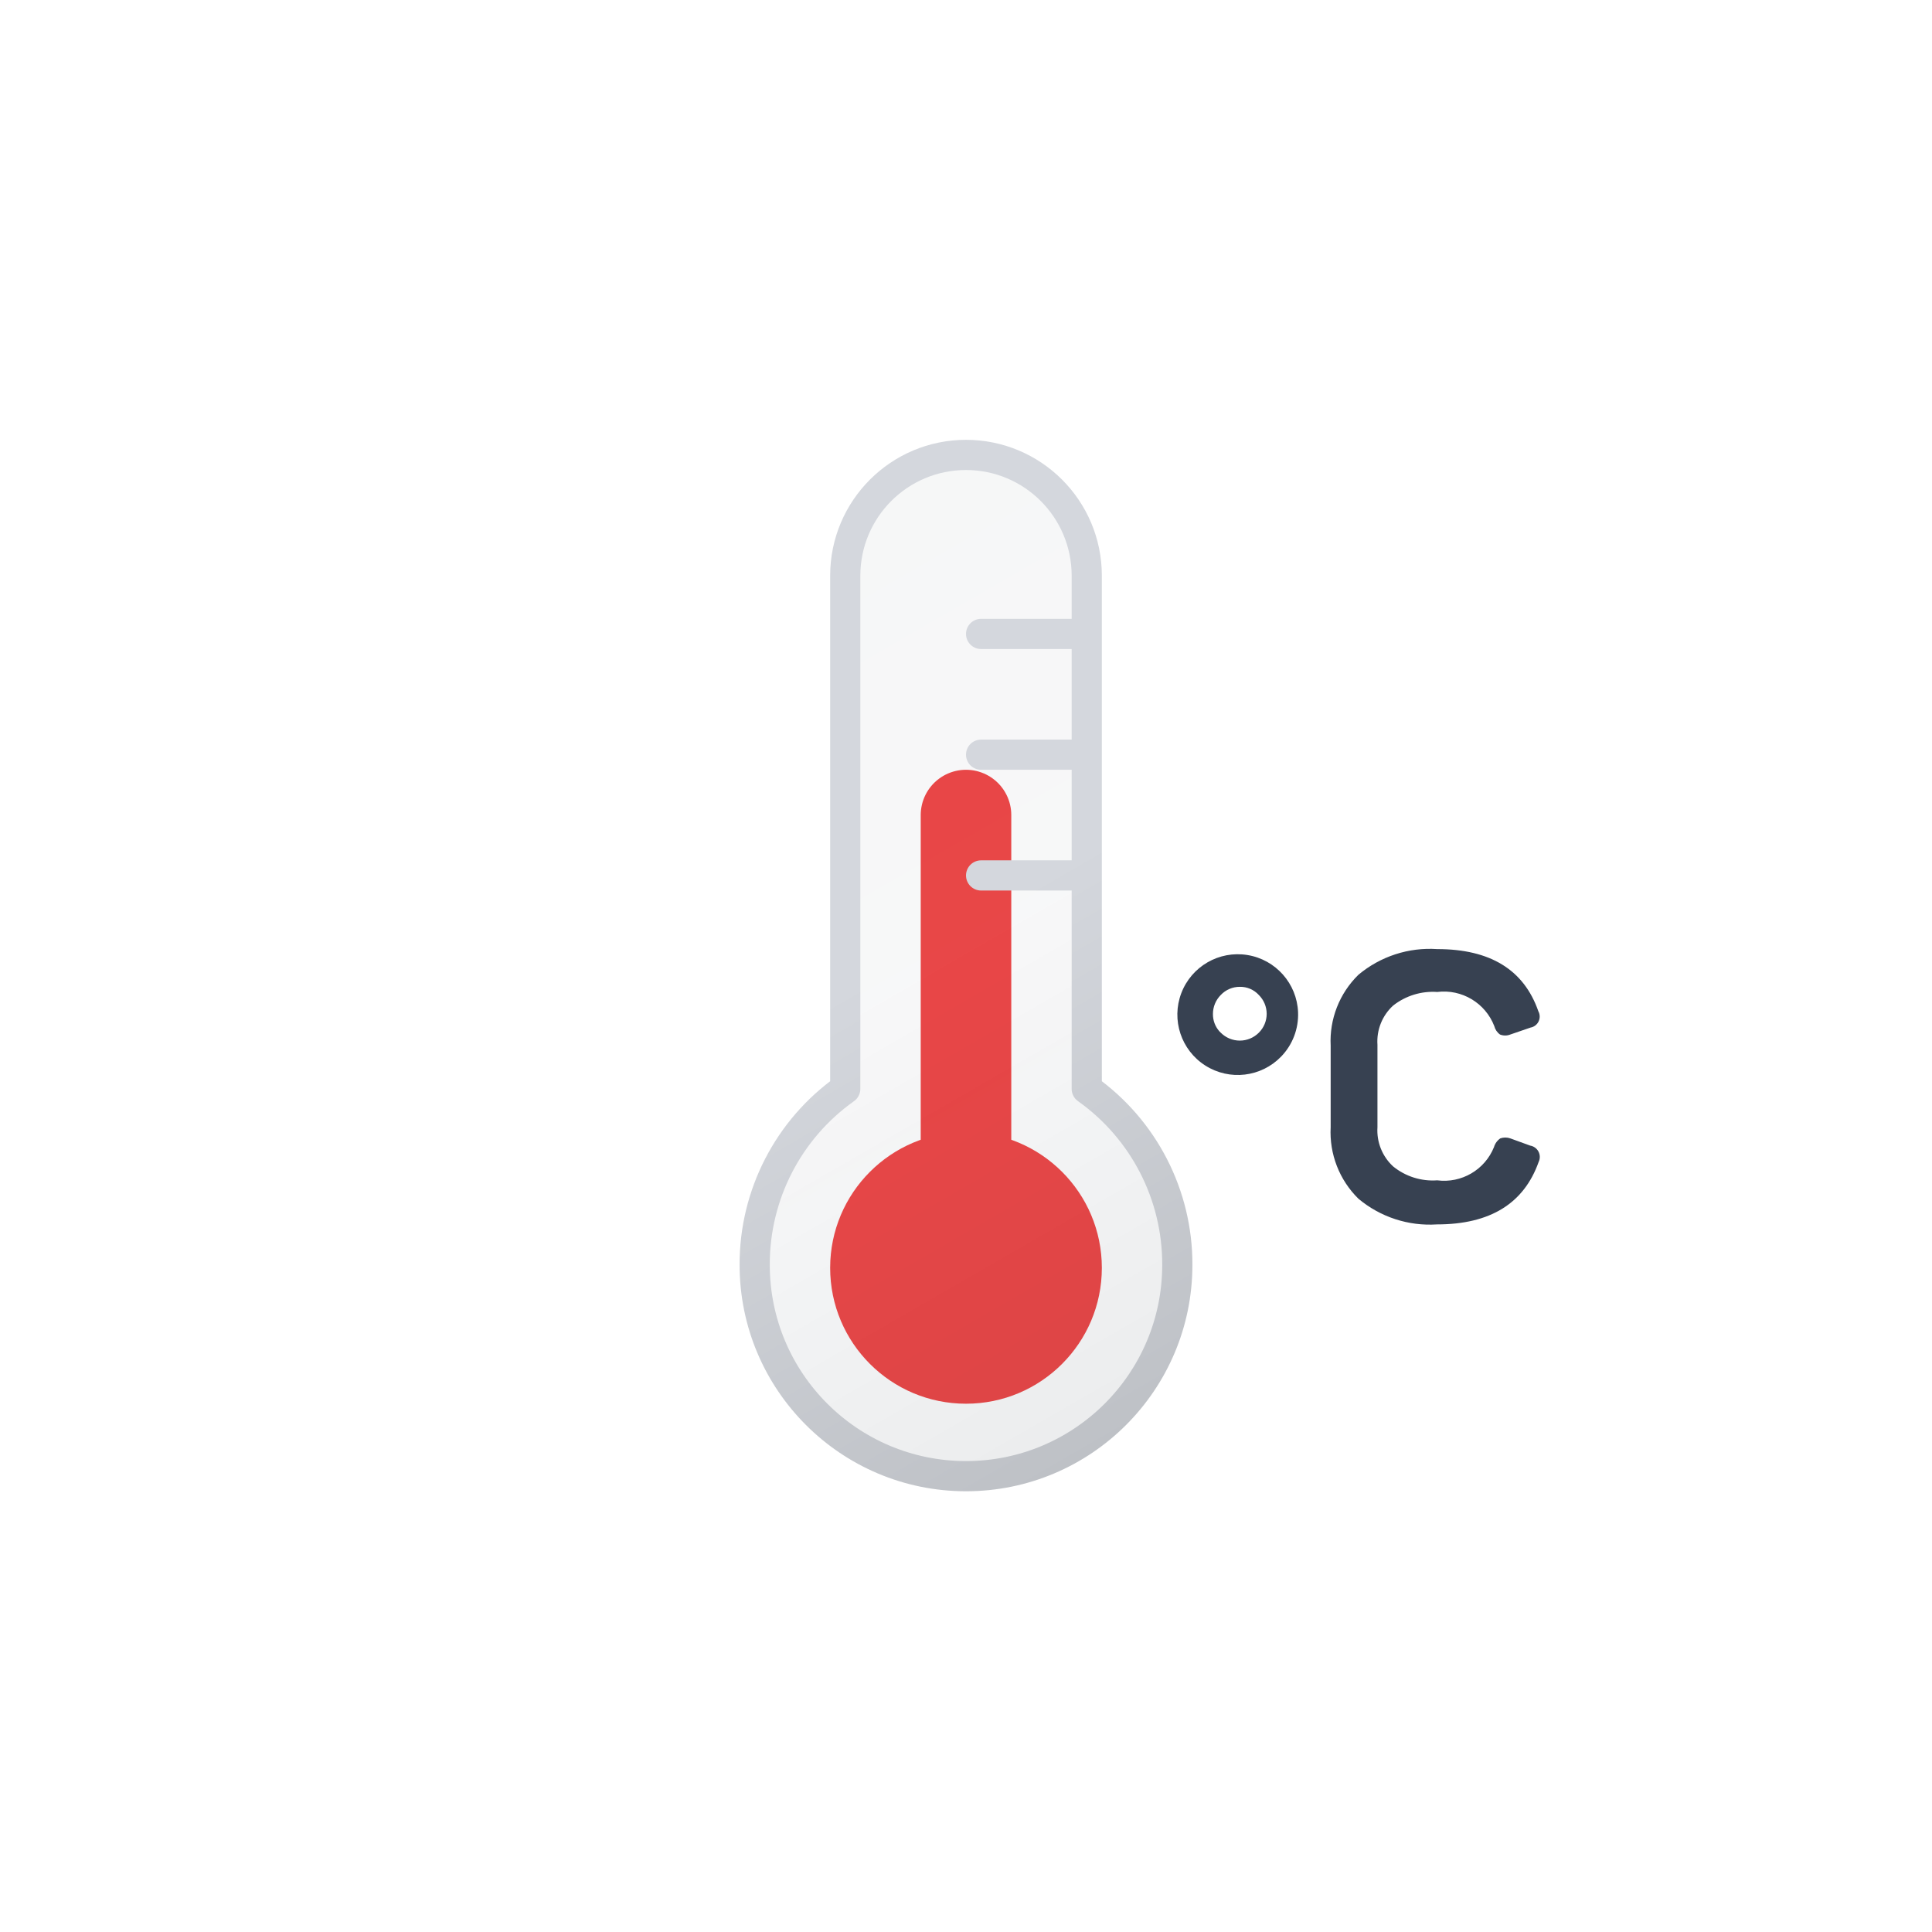
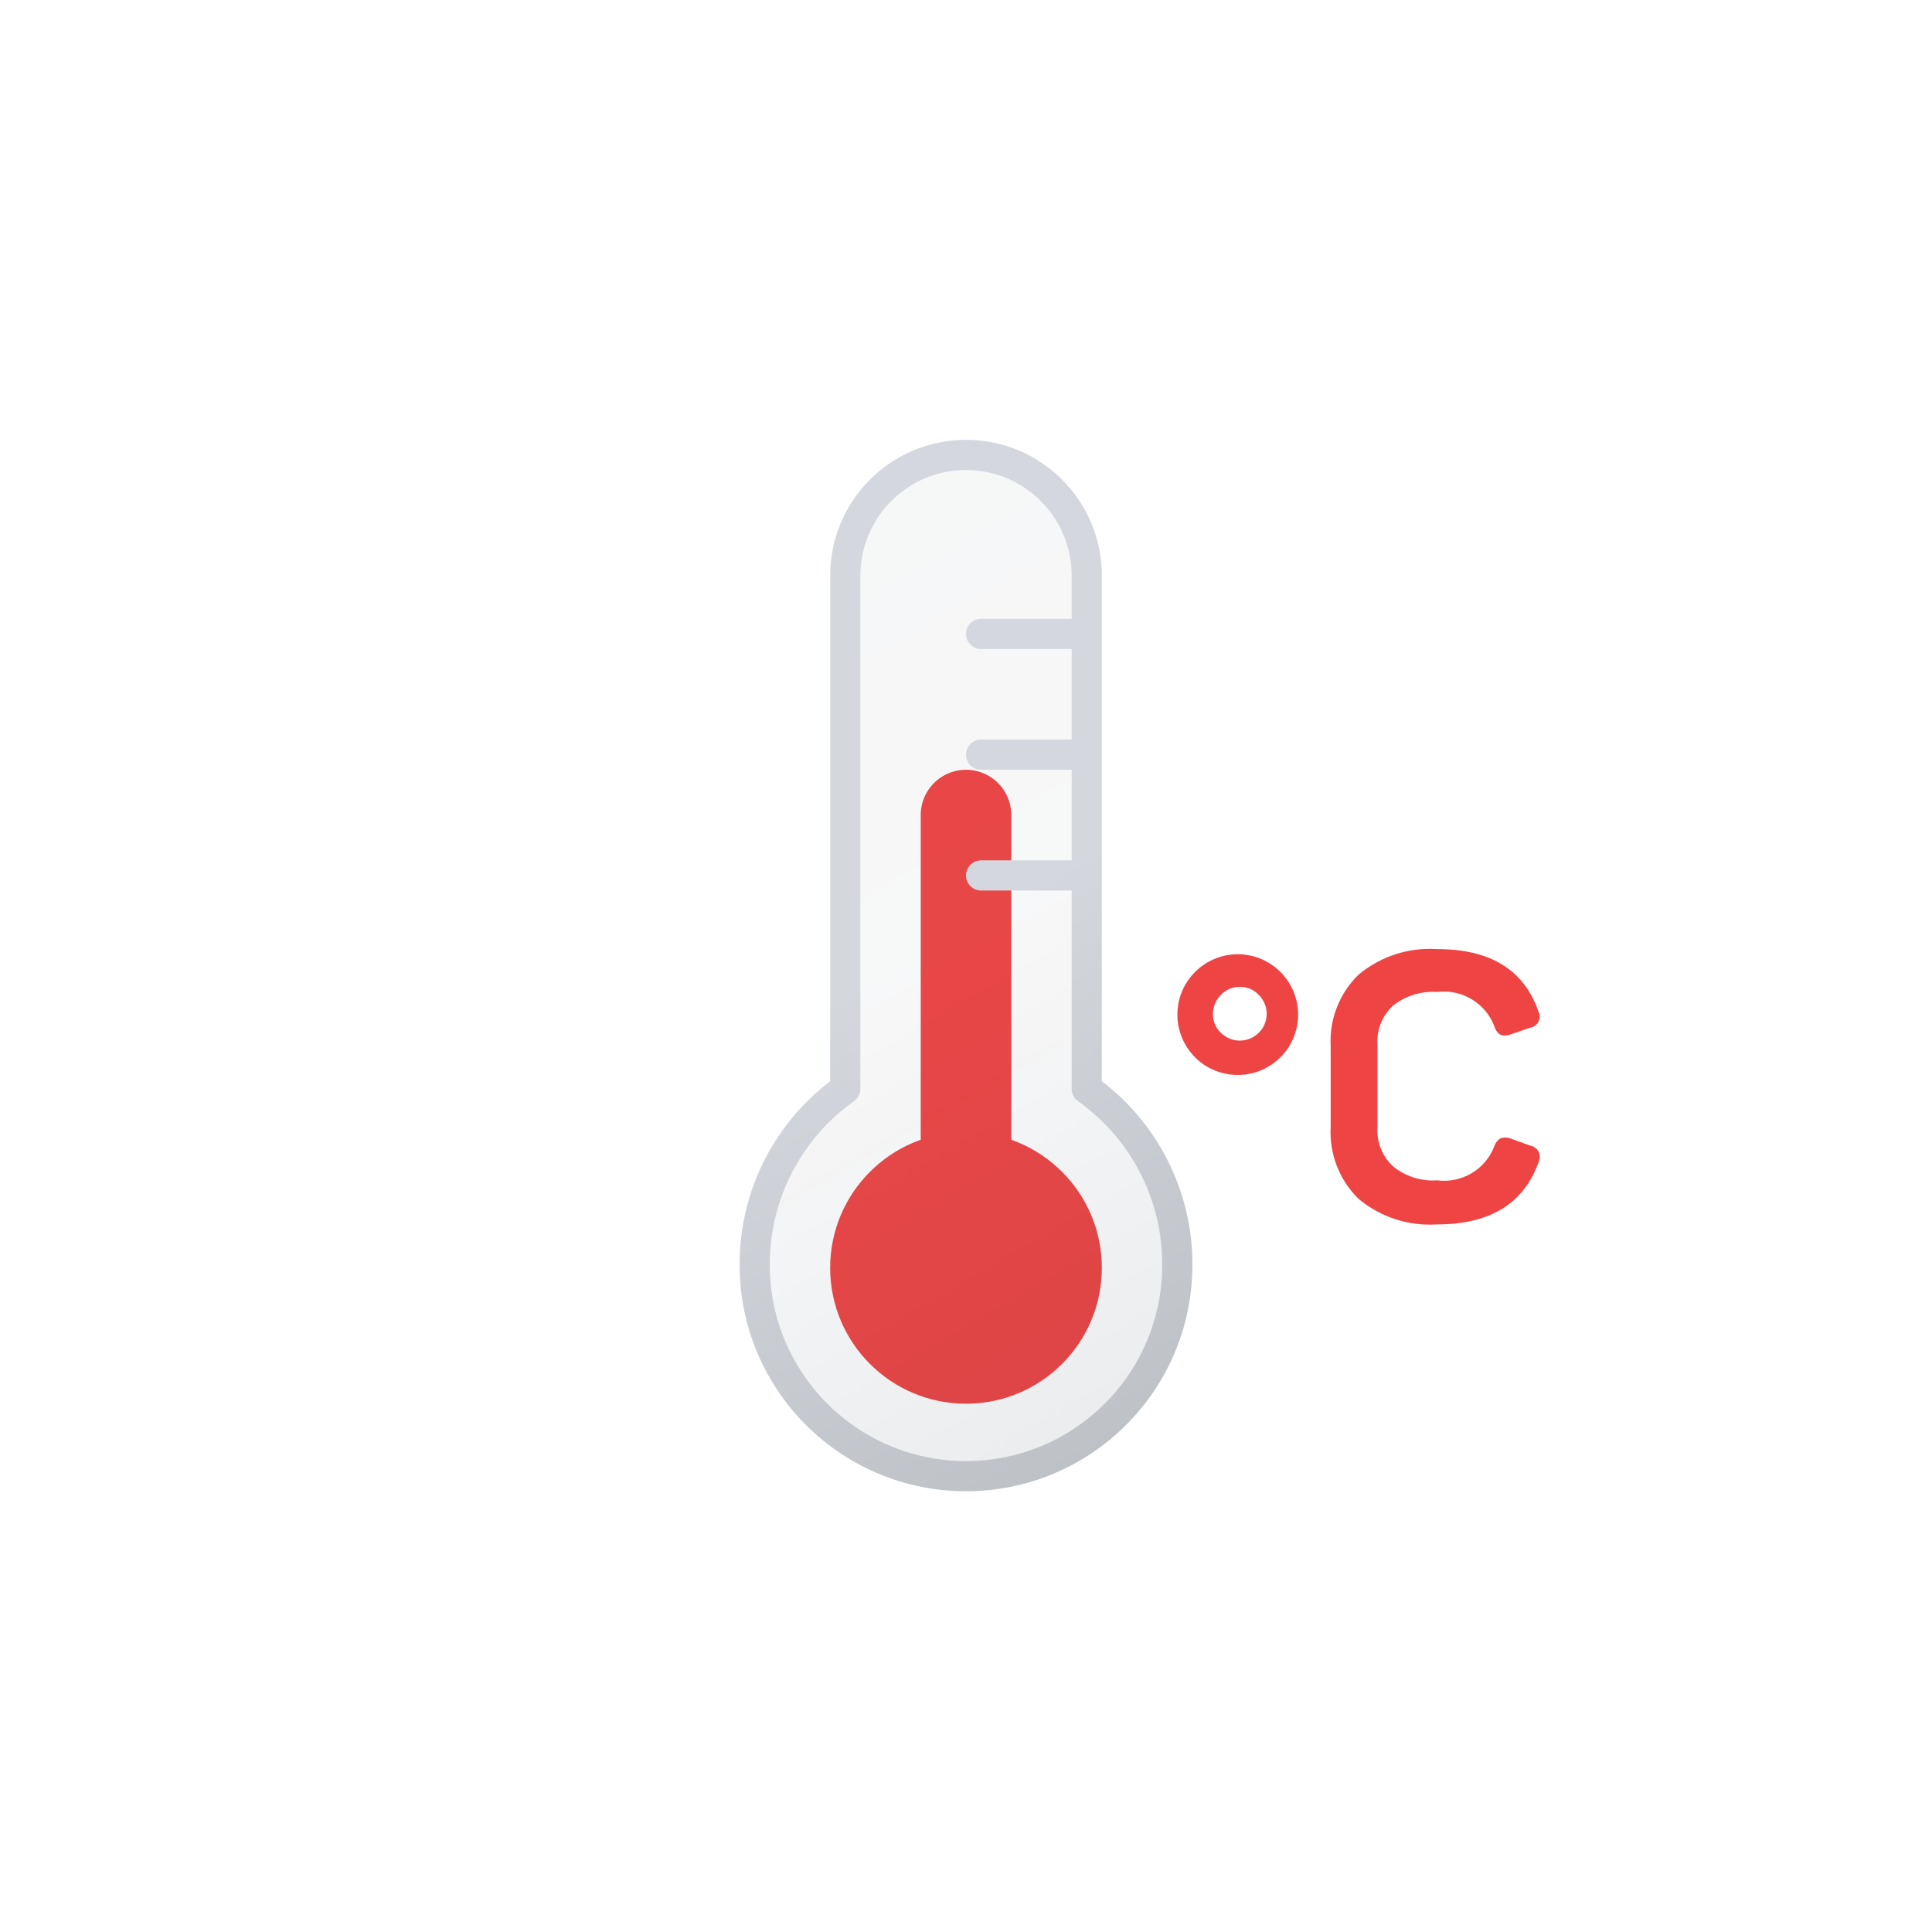
<svg xmlns="http://www.w3.org/2000/svg" viewBox="0 0 64 64">
  <defs>
    <linearGradient id="a" x1="23.73" x2="39.18" y1="19.16" y2="45.93" gradientUnits="userSpaceOnUse">
      <stop offset="0" stop-color="#515a69" stop-opacity=".05" />
      <stop offset=".45" stop-color="#6b7280" stop-opacity=".05" />
      <stop offset="1" stop-color="#384354" stop-opacity=".1" />
    </linearGradient>
    <linearGradient id="b" x1="23.48" x2="39.43" y1="18.73" y2="46.36" gradientUnits="userSpaceOnUse">
      <stop offset="0" stop-color="#d4d7dd" />
      <stop offset=".45" stop-color="#d4d7dd" />
      <stop offset="1" stop-color="#bec1c6" />
    </linearGradient>
  </defs>
  <circle cx="32" cy="42" r="4.5" fill="#ef4444" />
  <path fill="none" stroke="#ef4444" stroke-linecap="round" stroke-miterlimit="10" stroke-width="3" d="M32 27v15">
    <animateTransform attributeName="transform" dur="1s" repeatCount="indefinite" type="translate" values="0 0; 0 1; 0 0" />
  </path>
  <path fill="url(#a)" stroke="url(#b)" stroke-linecap="round" stroke-linejoin="round" d="M39 41.9a7 7 0 11-14 0 7.12 7.12 0 013-5.83v-17a4 4 0 118 0v17a7.12 7.12 0 013 5.83zM32.5 25H36m-3.5-4H36m-3.5 8H36" />
-   <path fill="#374151" d="M42.44 35a2 2 0 11.56-1.47 2 2 0 01-.56 1.47zm-2-.79a.89.89 0 001.26 0 .88.88 0 000-1.25.83.83 0 00-.63-.27.86.86 0 00-.63.27.89.89 0 00-.26.63.85.85 0 00.21.57zM45 32.29a3.68 3.68 0 012.61-.85c1.75 0 2.87.68 3.35 2.06a.37.37 0 01-.26.54l-.67.23a.46.46 0 01-.34 0 .49.49 0 01-.19-.28 1.79 1.79 0 00-1.89-1.13 2.13 2.13 0 00-1.46.45 1.61 1.61 0 00-.52 1.3v2.73a1.62 1.62 0 00.52 1.3 2.08 2.08 0 001.46.46 1.78 1.78 0 001.88-1.1.53.53 0 01.21-.29.5.5 0 01.33 0l.66.24a.38.38 0 01.28.54c-.49 1.38-1.61 2.07-3.37 2.07a3.68 3.68 0 01-2.6-.85 3.09 3.09 0 01-.92-2.37v-2.7a3.07 3.07 0 01.92-2.35z" />
+   <path fill="#ef4444" d="M42.44 35a2 2 0 11.56-1.47 2 2 0 01-.56 1.47zm-2-.79a.89.89 0 001.26 0 .88.88 0 000-1.25.83.83 0 00-.63-.27.86.86 0 00-.63.27.89.89 0 00-.26.63.85.85 0 00.21.57zM45 32.29a3.68 3.68 0 012.61-.85c1.75 0 2.87.68 3.35 2.06a.37.37 0 01-.26.54l-.67.23a.46.46 0 01-.34 0 .49.49 0 01-.19-.28 1.79 1.79 0 00-1.89-1.13 2.13 2.13 0 00-1.46.45 1.61 1.61 0 00-.52 1.3v2.73a1.62 1.62 0 00.52 1.3 2.08 2.08 0 001.46.46 1.78 1.78 0 001.88-1.1.53.53 0 01.21-.29.5.5 0 01.33 0l.66.24a.38.38 0 01.28.54c-.49 1.38-1.61 2.07-3.37 2.07a3.68 3.68 0 01-2.6-.85 3.09 3.09 0 01-.92-2.37v-2.7a3.07 3.07 0 01.92-2.35z" />
</svg>
